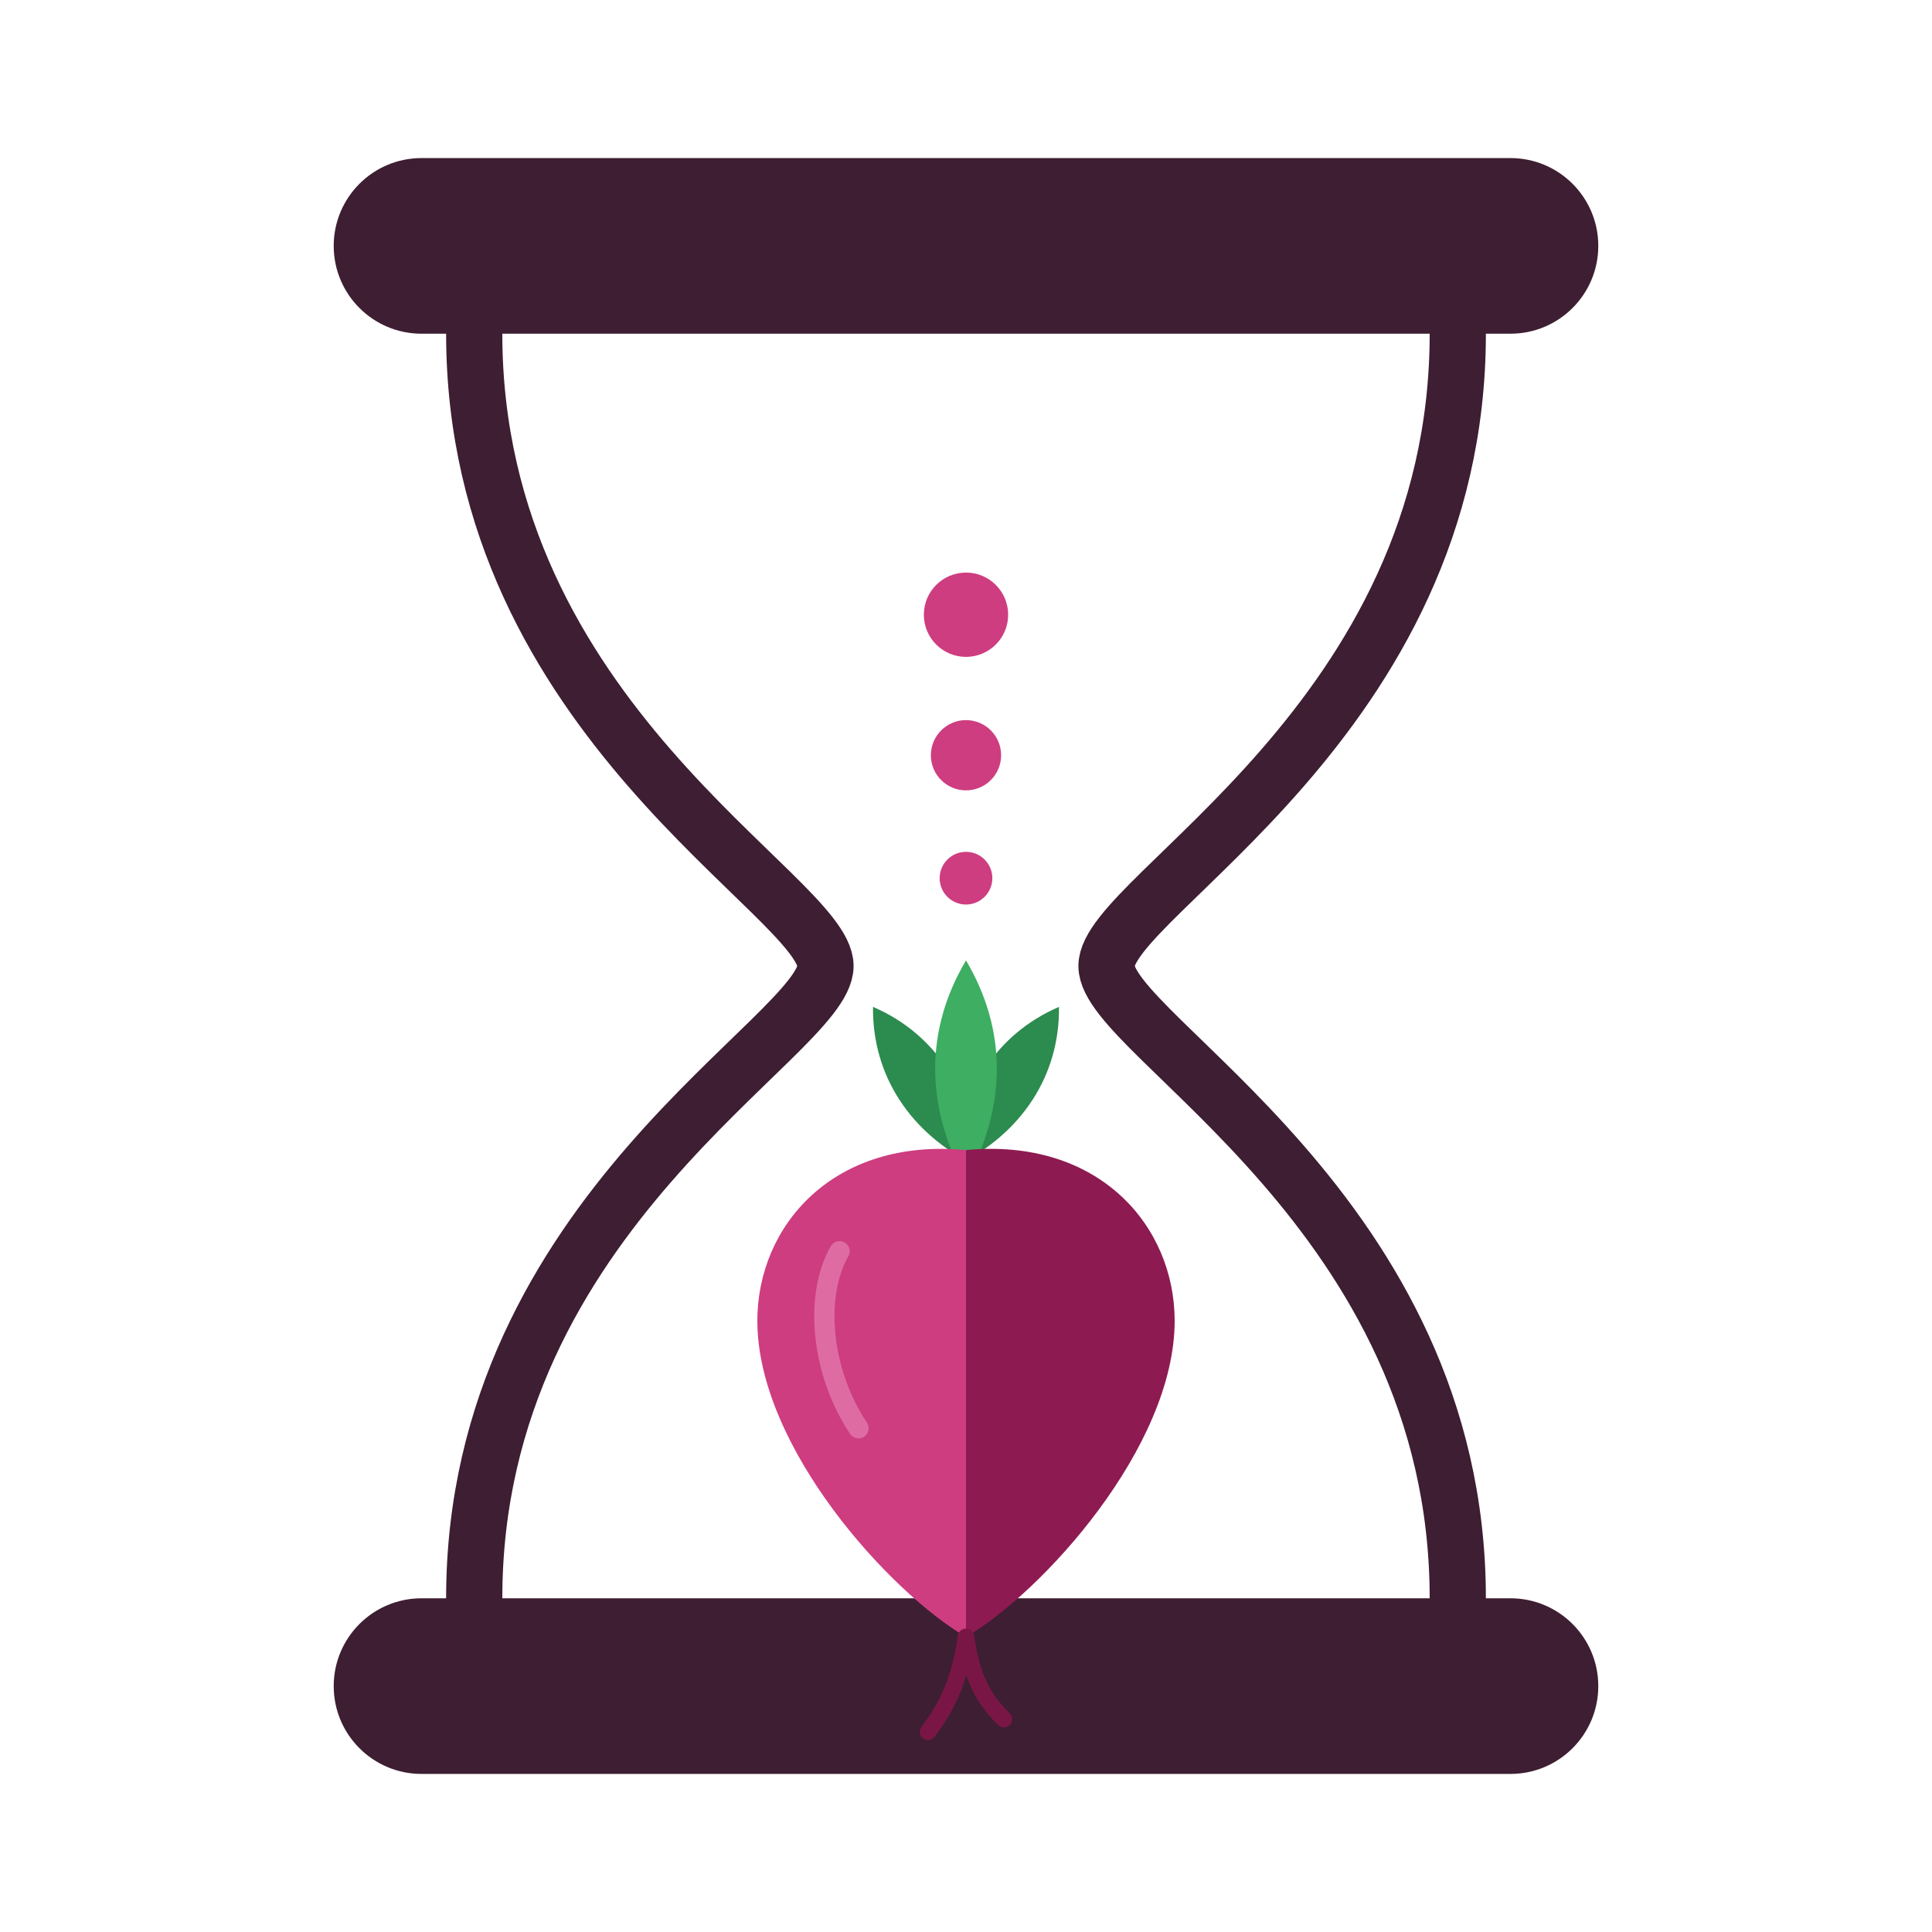
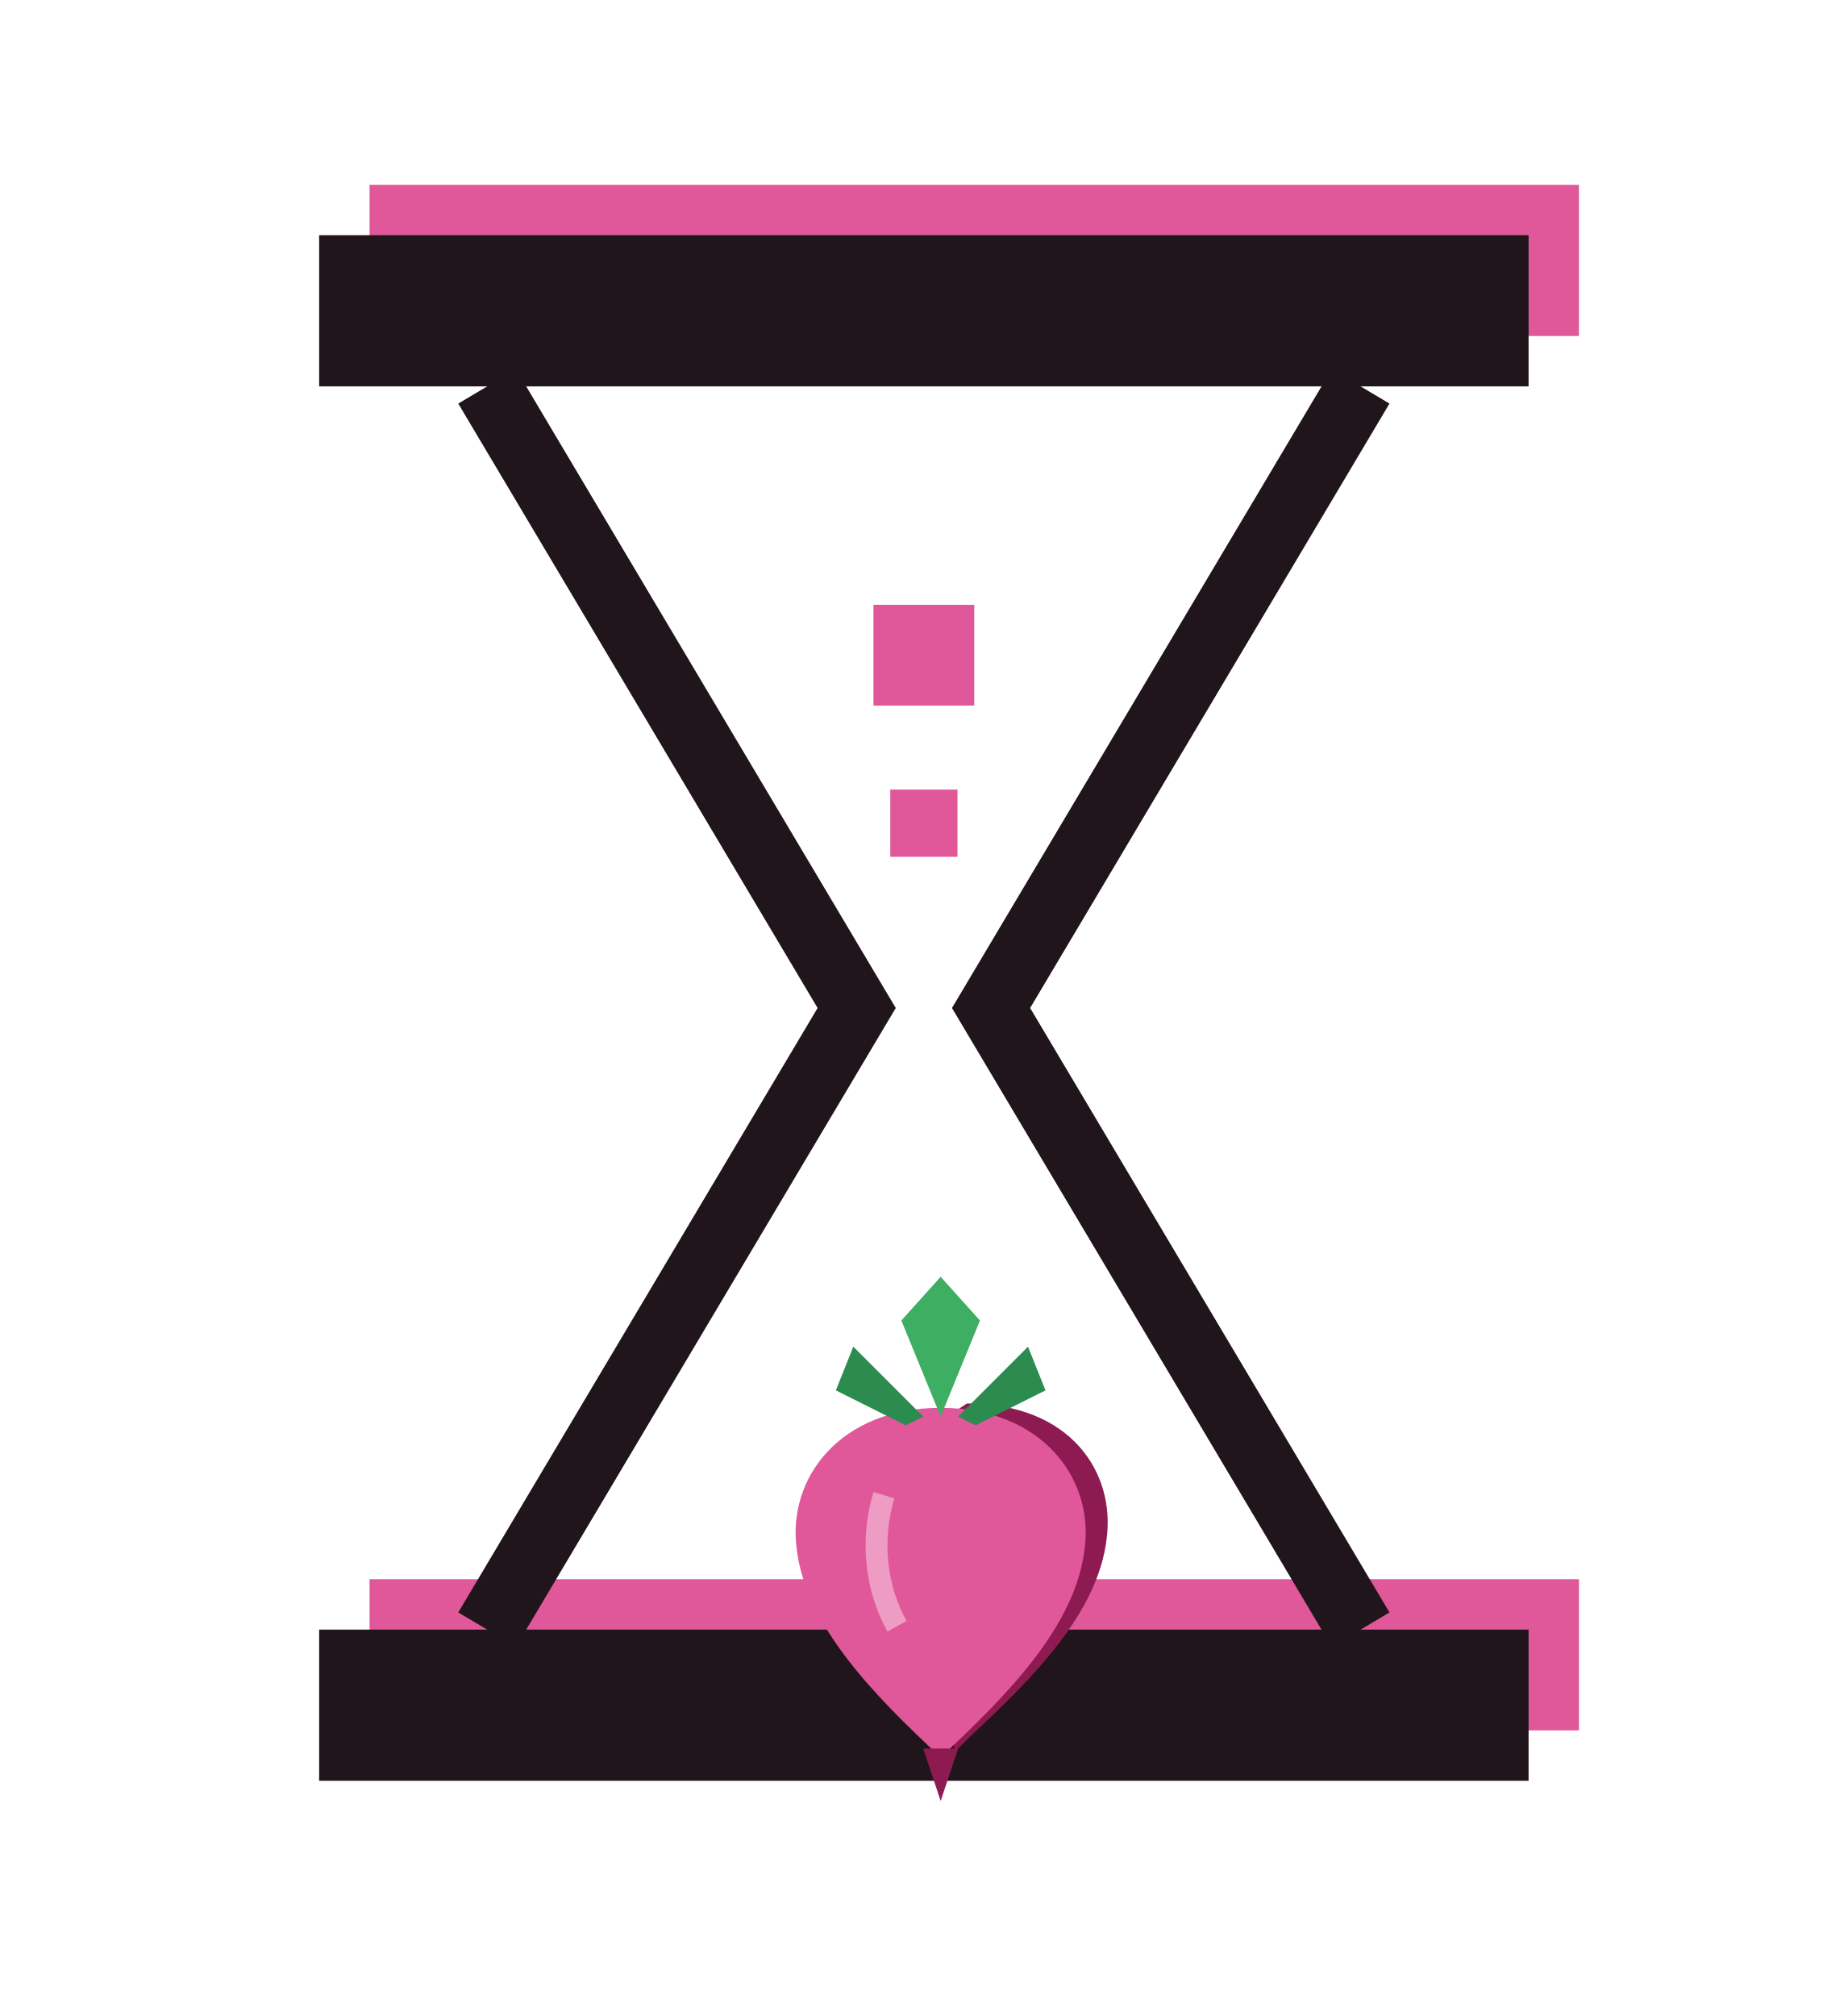
- <svg xmlns="http://www.w3.org/2000/svg" viewBox="45 47 110 110" width="110" height="110" fill="none">
-   <rect x="64" y="56" width="72" height="10" rx="5" fill="#3E1E32" />
-   <rect x="64" y="138" width="72" height="10" rx="5" fill="#3E1E32" />
-   <path d="M72,66 C72,88 92,98 92,102 C92,106 72,116 72,138 M128,66 C128,88 108,98 108,102 C108,106 128,116 128,138" stroke="#3E1E32" stroke-width="3.2" fill="none" stroke-linecap="round" />
-   <circle cx="100" cy="82" r="2.4" fill="#CE3D80" />
-   <circle cx="100" cy="90" r="2" fill="#CE3D80" />
-   <circle cx="100" cy="97" r="1.5" fill="#CE3D80" />
-   <g transform="translate(100,124) scale(0.36) translate(-50,-62)">
-     <g transform="translate(50,30)">
-       <g transform="rotate(-33)">
-         <path d="M0,3 C-6,-7 -6,-18 0,-27 C6,-18 6,-7 0,3 Z" fill="#2C8B4E" />
-       </g>
-       <g transform="rotate(33)">
-         <path d="M0,3 C-6,-7 -6,-18 0,-27 C6,-18 6,-7 0,3 Z" fill="#2C8B4E" />
-       </g>
-       <path d="M0,5 C-6.5,-7 -6.5,-19 0,-30 C6.5,-19 6.5,-7 0,5 Z" fill="#3DAE62" />
-     </g>
-     <path d="M50,30 C29,28 17,42 17,57 C17,77 38,100 50,107 Z" fill="#CE3D80" />
-     <path d="M50,30 C71,28 83,42 83,57 C83,77 62,100 50,107 Z" fill="#8E1A52" />
-     <path d="M30,46 C26,53 27,65 33,74" stroke="#EE9CC4" stroke-width="3.2" stroke-linecap="round" opacity="0.5" />
-     <path d="M50,107 C49,114 47,118 44,122" stroke="#7A1646" stroke-width="2.6" stroke-linecap="round" />
-     <path d="M50,107 C51,114 53,117 56,120" stroke="#7A1646" stroke-width="2.6" stroke-linecap="round" />
+ <svg xmlns="http://www.w3.org/2000/svg" viewBox="45 42 110 120" width="110" height="120" fill="none">
+   <g fill="#E0589A" transform="translate(3,-3)">
+     <rect x="64" y="56" width="72" height="9" />
+     <rect x="64" y="139" width="72" height="9" />
+   </g>
+   <rect x="64" y="56" width="72" height="9" fill="#20151A" />
+   <rect x="64" y="139" width="72" height="9" fill="#20151A" />
+   <path d="M74,65 L96,102 L74,139 M126,65 L104,102 L126,139" stroke="#20151A" stroke-width="4" />
+   <rect x="97" y="78" width="6" height="6" fill="#E0589A" />
+   <rect x="98" y="89" width="4" height="4" fill="#E0589A" />
+   <g transform="translate(88,118) scale(0.26)">
+     <path d="M53,32 C77,32 87,48 85,63 C83,80 68,95 54,108 L50,112 L50,34 Z" fill="#8E1A52" transform="translate(3,-3)" />
+     <path d="M50,30 C27,30 15,46 17,62 C19,80 35,96 50,110 C65,96 81,80 83,62 C85,46 73,30 50,30 Z" fill="#E0589A" />
+     <path d="M46,108 L50,120 L54,108 Z" fill="#8E1A52" />
+     <path d="M50,32 L41,10 L50,0 L59,10 Z" fill="#3DAE62" />
+     <path d="M46,32 L30,16 L26,26 L42,34 Z" fill="#2C8B4E" />
+     <path d="M54,32 L70,16 L74,26 L58,34 Z" fill="#2C8B4E" />
+     <path d="M37,50 C34,60 35,71 40,80" stroke="#EE9CC4" stroke-width="5" fill="none" />
  </g>
</svg>
